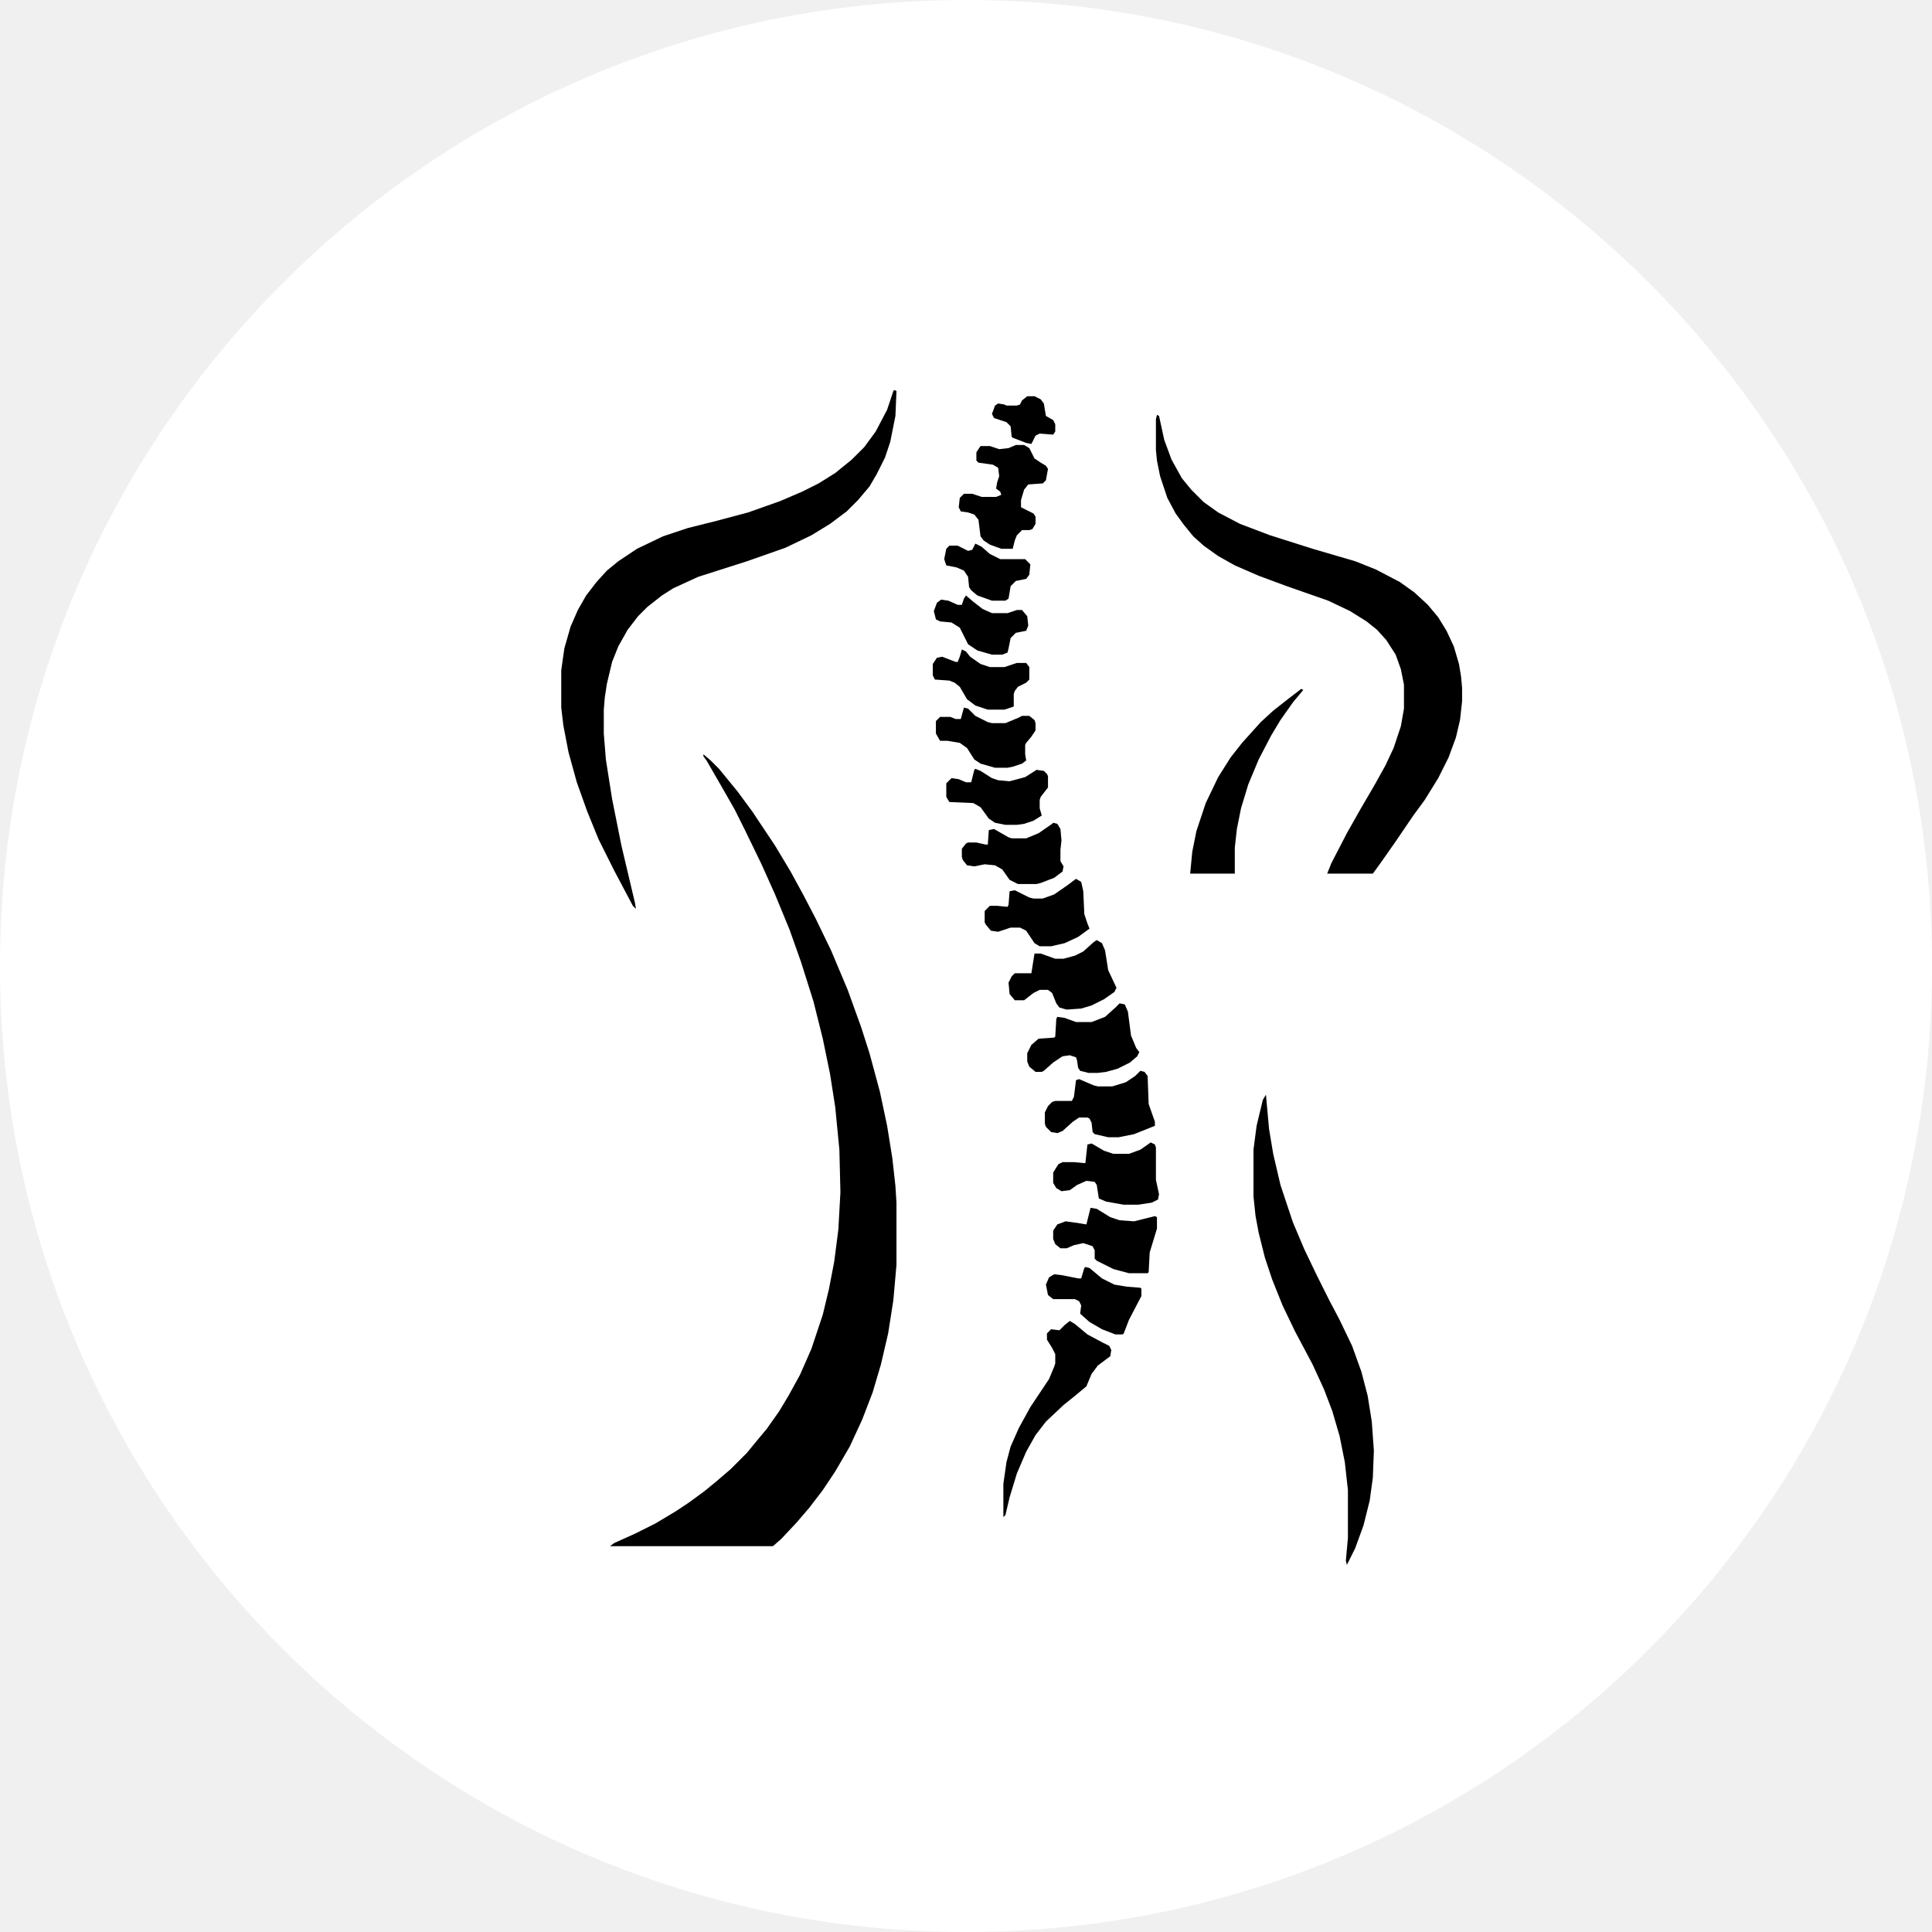
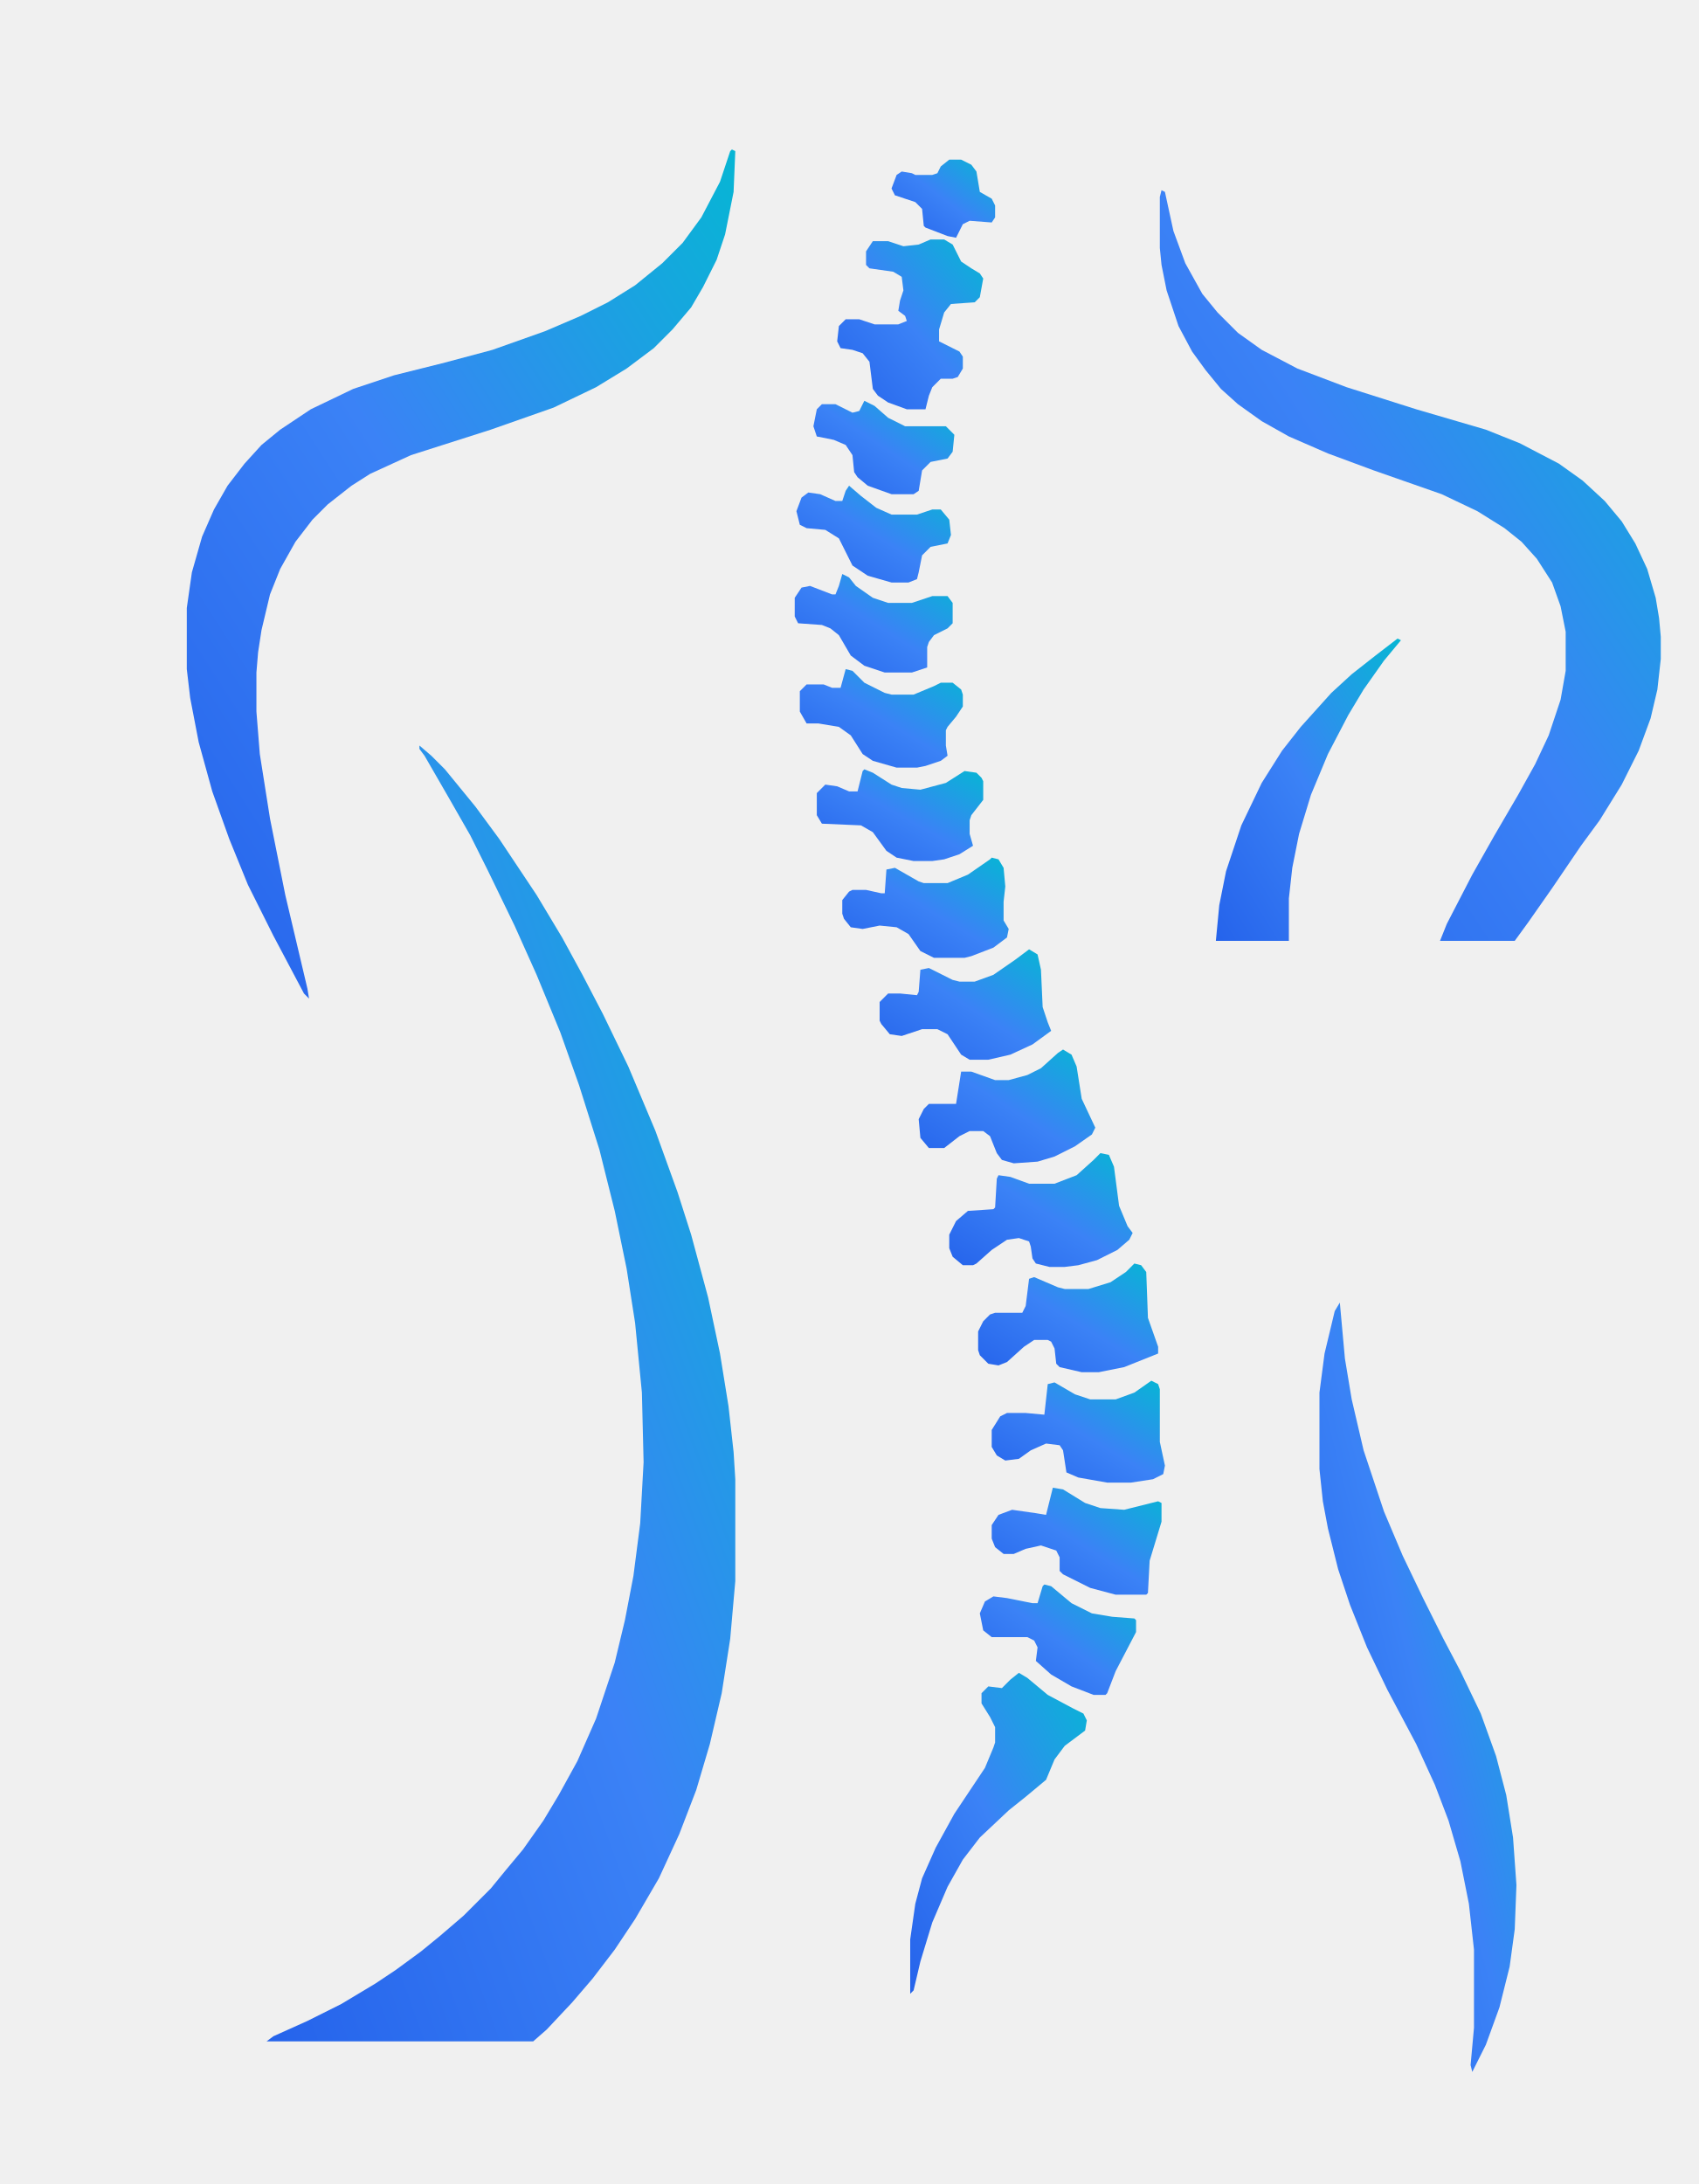
- <svg xmlns="http://www.w3.org/2000/svg" viewBox="0 0 32 32" width="32" height="32" role="img" aria-label="Fisioterapia Roc Blanc">
+ <svg xmlns="http://www.w3.org/2000/svg" version="1.1" viewBox="0 0 1000 1286" width="1000" height="1286" role="img" aria-label="Marca Roc Blanc" preserveAspectRatio="xMidYMid meet">
  <defs>
-     <clipPath id="icon-circle-clip">
-       <circle cx="16" cy="16" r="16" />
-     </clipPath>
+     <linearGradient id="roc-blanc-logo-gradient" x1="0%" y1="100%" x2="100%" y2="0%">
+       <stop offset="0%" stop-color="#2563eb" />
+       <stop offset="50%" stop-color="#3b82f6" />
+       <stop offset="100%" stop-color="#06b6d4" />
+     </linearGradient>
  </defs>
-   <circle cx="16" cy="16" r="16" fill="#ffffff" />
-   <g clip-path="url(#icon-circle-clip)">
-     <g fill="#000000" transform="translate(16 16) scale(0.01719) translate(-500 -643)">
-       <path transform="translate(247,439)" d="m0 0 7 6 8 8 18 22 14 19 22 33 15 25 12 22 12 23 15 31 16 38 13 36 8 25 10 37 7 33 5 31 3 27 1 16v60l-3 34-5 32-7 30-8 27-10 26-12 26-14 24-12 18-13 17-12 14-15 16-8 7h-157l4-3 20-9 20-10 20-12 12-8 15-11 11-9 14-12 16-16 9-11 10-12 12-17 9-15 11-20 11-25 11-33 6-25 5-26 4-31 2-36-1-41-4-41-5-32-7-34-9-36-12-38-11-31-14-34-13-29-16-33-10-20-12-21-15-26-3-4z" />
-       <path transform="translate(684,112)" d="m0 0 2 1 5 23 7 19 10 18 9 11 12 12 14 10 21 11 29 11 41 13 41 12 20 8 23 12 14 10 13 12 10 12 8 13 7 15 5 17 2 12 1 11v13l-2 18-4 17-7 19-10 20-13 21-11 15-17 25-14 20-8 11h-44l4-10 15-29 13-23 14-24 10-18 8-17 7-21 3-17v-23l-3-15-5-14-9-14-9-10-10-8-16-10-21-10-40-14-27-10-23-10-16-9-14-10-10-9-9-11-8-11-8-15-7-21-3-15-1-10v-30z" />
-       <path transform="translate(431,88)" d="m0 0 2 1-1 24-5 25-5 15-8 16-7 12-11 13-11 11-16 12-18 11-25 12-37 13-47 15-24 11-11 7-14 11-9 9-10 13-9 16-6 15-5 21-2 13-1 12v23l2 25 6 38 9 45 13 55 1 6-3-3-18-34-15-30-11-27-10-28-8-29-5-26-2-17v-36l3-21 6-21 7-16 8-14 10-13 10-11 11-9 18-12 25-12 24-8 28-7 30-8 31-11 21-9 16-8 16-10 16-13 12-12 11-15 11-21 6-18z" />
-       <path transform="translate(788,767)" d="m1 0 3 33 4 24 7 30 12 36 11 26 12 25 12 24 10 19 12 25 9 25 6 23 4 25 2 28-1 26-3 22-6 24-8 22-8 16-1-4 2-22v-46l-3-27-5-25-7-24-8-21-11-24-17-32-12-25-10-25-7-21-6-24-3-16-2-19v-45l3-23 6-25z" />
-       <path transform="translate(823,376)" d="m0 0 2 1-10 12-12 17-9 15-12 23-10 24-7 23-4 20-2 18v25h-43l2-21 4-20 9-27 12-25 12-19 11-14 18-20 12-11 14-11z" />
-       <path transform="translate(600,985)" d="m0 0 5 3 12 10 15 8 6 3 2 4-1 6-12 9-6 8-5 12-12 10-10 8-17 16-10 13-9 16-9 21-7 23-4 17-2 2v-32l3-21 4-15 8-18 11-20 18-27 5-12 1-3v-9l-3-6-5-8v-6l4-4 8 1 5-5z" />
-       <path transform="translate(548,141)" d="m0 0h8l5 3 5 10 6 4 5 3 2 3-2 11-3 3-14 1-4 5-3 10v7l12 6 2 3v7l-3 5-3 1h-7l-5 5-2 5-2 8h-11l-11-4-6-4-3-4-2-16-4-5-6-2-7-1-2-4 1-9 4-4h8l9 3h14l5-2-1-3-4-3 1-6 2-6-1-8-5-3-14-2-2-2v-8l4-6h9l9 3 9-1z" />
-       <path transform="translate(648,679)" d="m0 0 5 1 3 7 3 23 5 12 3 4-2 4-7 6-12 6-11 3-8 1h-9l-8-2-2-3-1-7-1-3-6-2-7 1-9 6-9 8-2 1h-6l-6-5-2-5v-8l4-8 7-6 15-1 1-1 1-17 1-2 7 1 11 4h15l13-5 10-9z" />
-       <path transform="translate(668,744)" d="m0 0 4 1 3 4 1 27 6 17v4l-20 8-15 3h-10l-13-3-2-2-1-9-2-4-2-1h-8l-6 4-10 9-5 2-6-1-5-5-1-3v-11l3-6 4-4 3-1h16l2-4 2-16 3-1 14 6 4 1h14l13-4 9-6z" />
-       <path transform="translate(626,618)" d="m0 0 5 3 3 7 3 19 8 17-2 4-10 7-12 6-10 3-14 1-7-2-3-4-4-10-4-3h-8l-6 3-9 7h-9l-5-6-1-11 3-6 3-3h16l3-19h6l14 5h8l11-3 8-4 10-9z" />
-       <path transform="translate(678,813)" d="m0 0 4 2 1 3v31l3 14-1 5-6 3-13 2h-14l-17-3-7-3-2-13-2-3-8-1-9 4-7 5-8 1-5-3-3-5v-10l5-8 4-2h11l11 1 2-18 4-1 12 7 9 3h15l11-4z" />
-       <path transform="translate(606,559)" d="m0 0 5 3 2 9 1 22 3 9 2 5-11 8-13 6-13 3h-11l-5-3-8-12-6-3h-9l-12 4-7-1-5-6-1-2v-11l5-5h7l10 1 1-2 1-13 5-1 14 7 4 1h9l11-4 13-9z" />
-       <path transform="translate(620,876)" d="m0 0 6 1 13 8 9 3 14 1 20-5 2 1v11l-7 23-1 19-1 1h-18l-15-4-16-8-2-2v-8l-2-4-9-3-9 2-7 3h-6l-5-4-2-5v-8l4-6 8-3 14 2 6 1z" />
-       <path transform="translate(584,505)" d="m0 0 4 1 3 5 1 11-1 9v11l3 5-1 5-8 6-13 5-4 1h-18l-8-4-7-10-7-4-10-1-10 2-7-1-4-5-1-3v-8l4-5 2-1h8l9 2h2l1-14 5-1 14 8 3 1h14l12-5 13-9z" />
-       <path transform="translate(509,453)" d="m0 0 5 2 11 7 6 2 11 1 15-4 11-7 7 1 3 3 1 2v11l-7 9-1 3v8l2 7-8 5-9 3-7 1h-11l-10-2-6-4-8-11-7-4-23-1-3-5v-13l5-5 7 1 7 3h5l3-12z" />
-       <path transform="translate(498,394)" d="m0 0 4 1 7 7 12 6 4 1h13l12-5 4-2h7l5 4 1 3v7l-4 6-5 6-1 2v9l1 6-4 3-9 3-5 1h-12l-14-4-6-4-7-11-7-5-12-2h-7l-4-7v-12l4-4h10l5 2h5z" />
-       <path transform="translate(615,933)" d="m0 0 4 1 12 10 12 6 12 2 13 1 1 1v7l-12 23-5 13-1 1h-7l-13-5-12-7-9-8 1-8-2-4-4-2h-21l-5-4-2-10 3-7 5-3 8 1 15 3h3l3-10z" />
-       <path transform="translate(496,338)" d="m0 0 4 2 4 5 10 7 9 3h14l12-4h9l3 4v12l-3 3-8 4-3 4-1 3v12l-9 3h-16l-12-4-8-6-7-12-5-4-5-2-14-1-2-4v-11l4-6 5-1 13 5h2l2-5z" />
-       <path transform="translate(500,286)" d="m0 0 7 6 9 7 9 4h15l9-3h5l5 6 1 9-2 5-10 2-5 5-2 10-1 4-5 2h-10l-14-4-9-6-8-16-8-5-11-1-4-2-2-8 3-8 4-3 7 1 9 4h4l2-6z" />
-       <path transform="translate(509,236)" d="m0 0 6 3 8 7 10 5h24l5 5-1 10-3 4-10 2-5 5-2 12-3 2h-13l-14-5-6-5-2-3-1-10-4-6-7-3-10-2-2-6 2-10 3-3h8l10 5 4-1z" />
-       <path transform="translate(559,94)" d="m0 0h7l6 3 3 4 2 12 7 4 2 4v7l-2 3-13-1-4 2-4 8-5-1-13-5-1-1-1-10-4-4-12-4-2-4 3-8 3-2 6 1 2 1h10l3-1 2-4z" />
-     </g>
+   <g fill="url(#roc-blanc-logo-gradient)">
+     <path transform="translate(247,439)" d="m0 0 7 6 8 8 18 22 14 19 22 33 15 25 12 22 12 23 15 31 16 38 13 36 8 25 10 37 7 33 5 31 3 27 1 16v60l-3 34-5 32-7 30-8 27-10 26-12 26-14 24-12 18-13 17-12 14-15 16-8 7h-157l4-3 20-9 20-10 20-12 12-8 15-11 11-9 14-12 16-16 9-11 10-12 12-17 9-15 11-20 11-25 11-33 6-25 5-26 4-31 2-36-1-41-4-41-5-32-7-34-9-36-12-38-11-31-14-34-13-29-16-33-10-20-12-21-15-26-3-4z" />
+     <path transform="translate(684,112)" d="m0 0 2 1 5 23 7 19 10 18 9 11 12 12 14 10 21 11 29 11 41 13 41 12 20 8 23 12 14 10 13 12 10 12 8 13 7 15 5 17 2 12 1 11v13l-2 18-4 17-7 19-10 20-13 21-11 15-17 25-14 20-8 11h-44l4-10 15-29 13-23 14-24 10-18 8-17 7-21 3-17v-23l-3-15-5-14-9-14-9-10-10-8-16-10-21-10-40-14-27-10-23-10-16-9-14-10-10-9-9-11-8-11-8-15-7-21-3-15-1-10v-30z" />
+     <path transform="translate(431,88)" d="m0 0 2 1-1 24-5 25-5 15-8 16-7 12-11 13-11 11-16 12-18 11-25 12-37 13-47 15-24 11-11 7-14 11-9 9-10 13-9 16-6 15-5 21-2 13-1 12v23l2 25 6 38 9 45 13 55 1 6-3-3-18-34-15-30-11-27-10-28-8-29-5-26-2-17v-36l3-21 6-21 7-16 8-14 10-13 10-11 11-9 18-12 25-12 24-8 28-7 30-8 31-11 21-9 16-8 16-10 16-13 12-12 11-15 11-21 6-18z" />
+     <path transform="translate(788,767)" d="m1 0 3 33 4 24 7 30 12 36 11 26 12 25 12 24 10 19 12 25 9 25 6 23 4 25 2 28-1 26-3 22-6 24-8 22-8 16-1-4 2-22v-46l-3-27-5-25-7-24-8-21-11-24-17-32-12-25-10-25-7-21-6-24-3-16-2-19v-45l3-23 6-25z" />
+     <path transform="translate(823,376)" d="m0 0 2 1-10 12-12 17-9 15-12 23-10 24-7 23-4 20-2 18v25h-43l2-21 4-20 9-27 12-25 12-19 11-14 18-20 12-11 14-11z" />
+     <path transform="translate(600,985)" d="m0 0 5 3 12 10 15 8 6 3 2 4-1 6-12 9-6 8-5 12-12 10-10 8-17 16-10 13-9 16-9 21-7 23-4 17-2 2v-32l3-21 4-15 8-18 11-20 18-27 5-12 1-3v-9l-3-6-5-8v-6l4-4 8 1 5-5z" />
+     <path transform="translate(548,141)" d="m0 0h8l5 3 5 10 6 4 5 3 2 3-2 11-3 3-14 1-4 5-3 10v7l12 6 2 3v7l-3 5-3 1h-7l-5 5-2 5-2 8h-11l-11-4-6-4-3-4-2-16-4-5-6-2-7-1-2-4 1-9 4-4h8l9 3h14l5-2-1-3-4-3 1-6 2-6-1-8-5-3-14-2-2-2v-8l4-6h9l9 3 9-1z" />
+     <path transform="translate(648,679)" d="m0 0 5 1 3 7 3 23 5 12 3 4-2 4-7 6-12 6-11 3-8 1h-9l-8-2-2-3-1-7-1-3-6-2-7 1-9 6-9 8-2 1h-6l-6-5-2-5v-8l4-8 7-6 15-1 1-1 1-17 1-2 7 1 11 4h15l13-5 10-9z" />
+     <path transform="translate(668,744)" d="m0 0 4 1 3 4 1 27 6 17v4l-20 8-15 3h-10l-13-3-2-2-1-9-2-4-2-1h-8l-6 4-10 9-5 2-6-1-5-5-1-3v-11l3-6 4-4 3-1h16l2-4 2-16 3-1 14 6 4 1h14l13-4 9-6z" />
+     <path transform="translate(626,618)" d="m0 0 5 3 3 7 3 19 8 17-2 4-10 7-12 6-10 3-14 1-7-2-3-4-4-10-4-3h-8l-6 3-9 7h-9l-5-6-1-11 3-6 3-3h16l3-19h6l14 5h8l11-3 8-4 10-9z" />
+     <path transform="translate(678,813)" d="m0 0 4 2 1 3v31l3 14-1 5-6 3-13 2h-14l-17-3-7-3-2-13-2-3-8-1-9 4-7 5-8 1-5-3-3-5v-10l5-8 4-2h11l11 1 2-18 4-1 12 7 9 3h15l11-4z" />
+     <path transform="translate(606,559)" d="m0 0 5 3 2 9 1 22 3 9 2 5-11 8-13 6-13 3h-11l-5-3-8-12-6-3h-9l-12 4-7-1-5-6-1-2v-11l5-5h7l10 1 1-2 1-13 5-1 14 7 4 1h9l11-4 13-9z" />
+     <path transform="translate(620,876)" d="m0 0 6 1 13 8 9 3 14 1 20-5 2 1v11l-7 23-1 19-1 1h-18l-15-4-16-8-2-2v-8l-2-4-9-3-9 2-7 3h-6l-5-4-2-5v-8l4-6 8-3 14 2 6 1z" />
+     <path transform="translate(584,505)" d="m0 0 4 1 3 5 1 11-1 9v11l3 5-1 5-8 6-13 5-4 1h-18l-8-4-7-10-7-4-10-1-10 2-7-1-4-5-1-3v-8l4-5 2-1h8l9 2h2l1-14 5-1 14 8 3 1h14l12-5 13-9z" />
+     <path transform="translate(509,453)" d="m0 0 5 2 11 7 6 2 11 1 15-4 11-7 7 1 3 3 1 2v11l-7 9-1 3v8l2 7-8 5-9 3-7 1h-11l-10-2-6-4-8-11-7-4-23-1-3-5v-13l5-5 7 1 7 3h5l3-12z" />
+     <path transform="translate(498,394)" d="m0 0 4 1 7 7 12 6 4 1h13l12-5 4-2h7l5 4 1 3v7l-4 6-5 6-1 2v9l1 6-4 3-9 3-5 1h-12l-14-4-6-4-7-11-7-5-12-2h-7l-4-7v-12l4-4h10l5 2h5z" />
+     <path transform="translate(615,933)" d="m0 0 4 1 12 10 12 6 12 2 13 1 1 1v7l-12 23-5 13-1 1h-7l-13-5-12-7-9-8 1-8-2-4-4-2h-21l-5-4-2-10 3-7 5-3 8 1 15 3h3l3-10z" />
+     <path transform="translate(496,338)" d="m0 0 4 2 4 5 10 7 9 3h14l12-4h9l3 4v12l-3 3-8 4-3 4-1 3v12l-9 3h-16l-12-4-8-6-7-12-5-4-5-2-14-1-2-4v-11l4-6 5-1 13 5h2l2-5z" />
+     <path transform="translate(500,286)" d="m0 0 7 6 9 7 9 4h15l9-3h5l5 6 1 9-2 5-10 2-5 5-2 10-1 4-5 2h-10l-14-4-9-6-8-16-8-5-11-1-4-2-2-8 3-8 4-3 7 1 9 4h4l2-6z" />
+     <path transform="translate(509,236)" d="m0 0 6 3 8 7 10 5h24l5 5-1 10-3 4-10 2-5 5-2 12-3 2h-13l-14-5-6-5-2-3-1-10-4-6-7-3-10-2-2-6 2-10 3-3h8l10 5 4-1z" />
+     <path transform="translate(559,94)" d="m0 0h7l6 3 3 4 2 12 7 4 2 4v7l-2 3-13-1-4 2-4 8-5-1-13-5-1-1-1-10-4-4-12-4-2-4 3-8 3-2 6 1 2 1h10l3-1 2-4z" />
  </g>
</svg>
